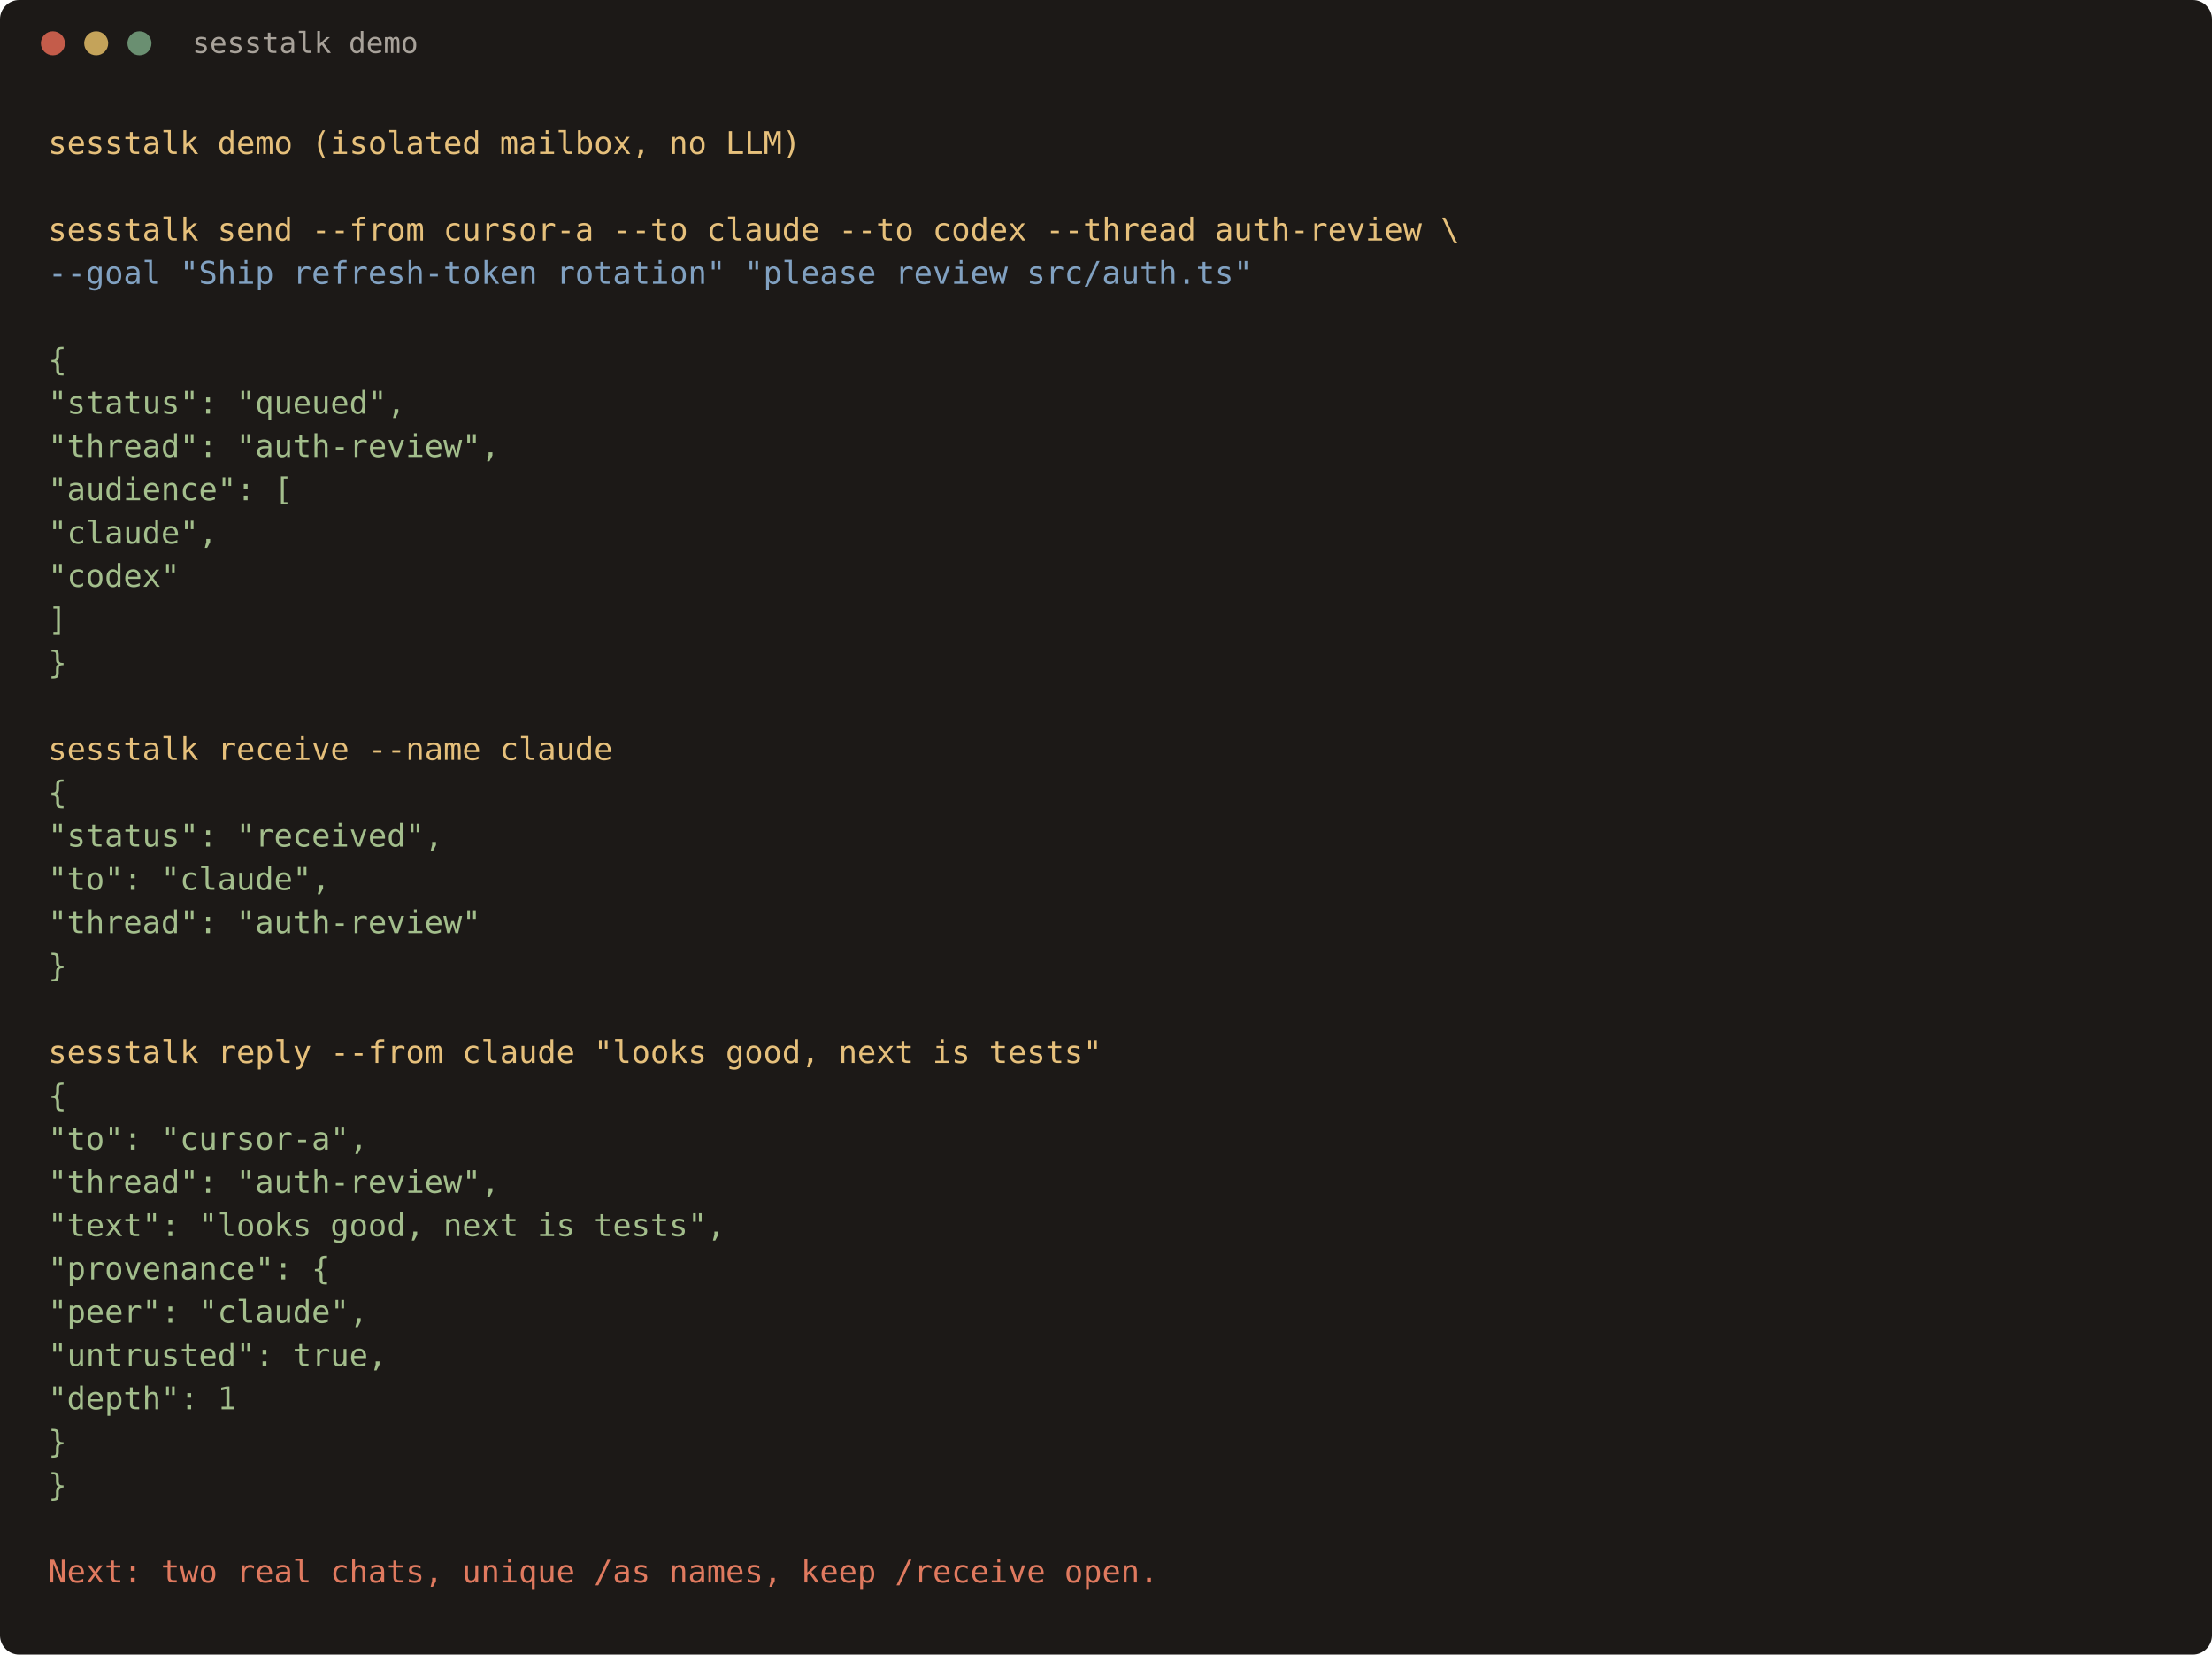
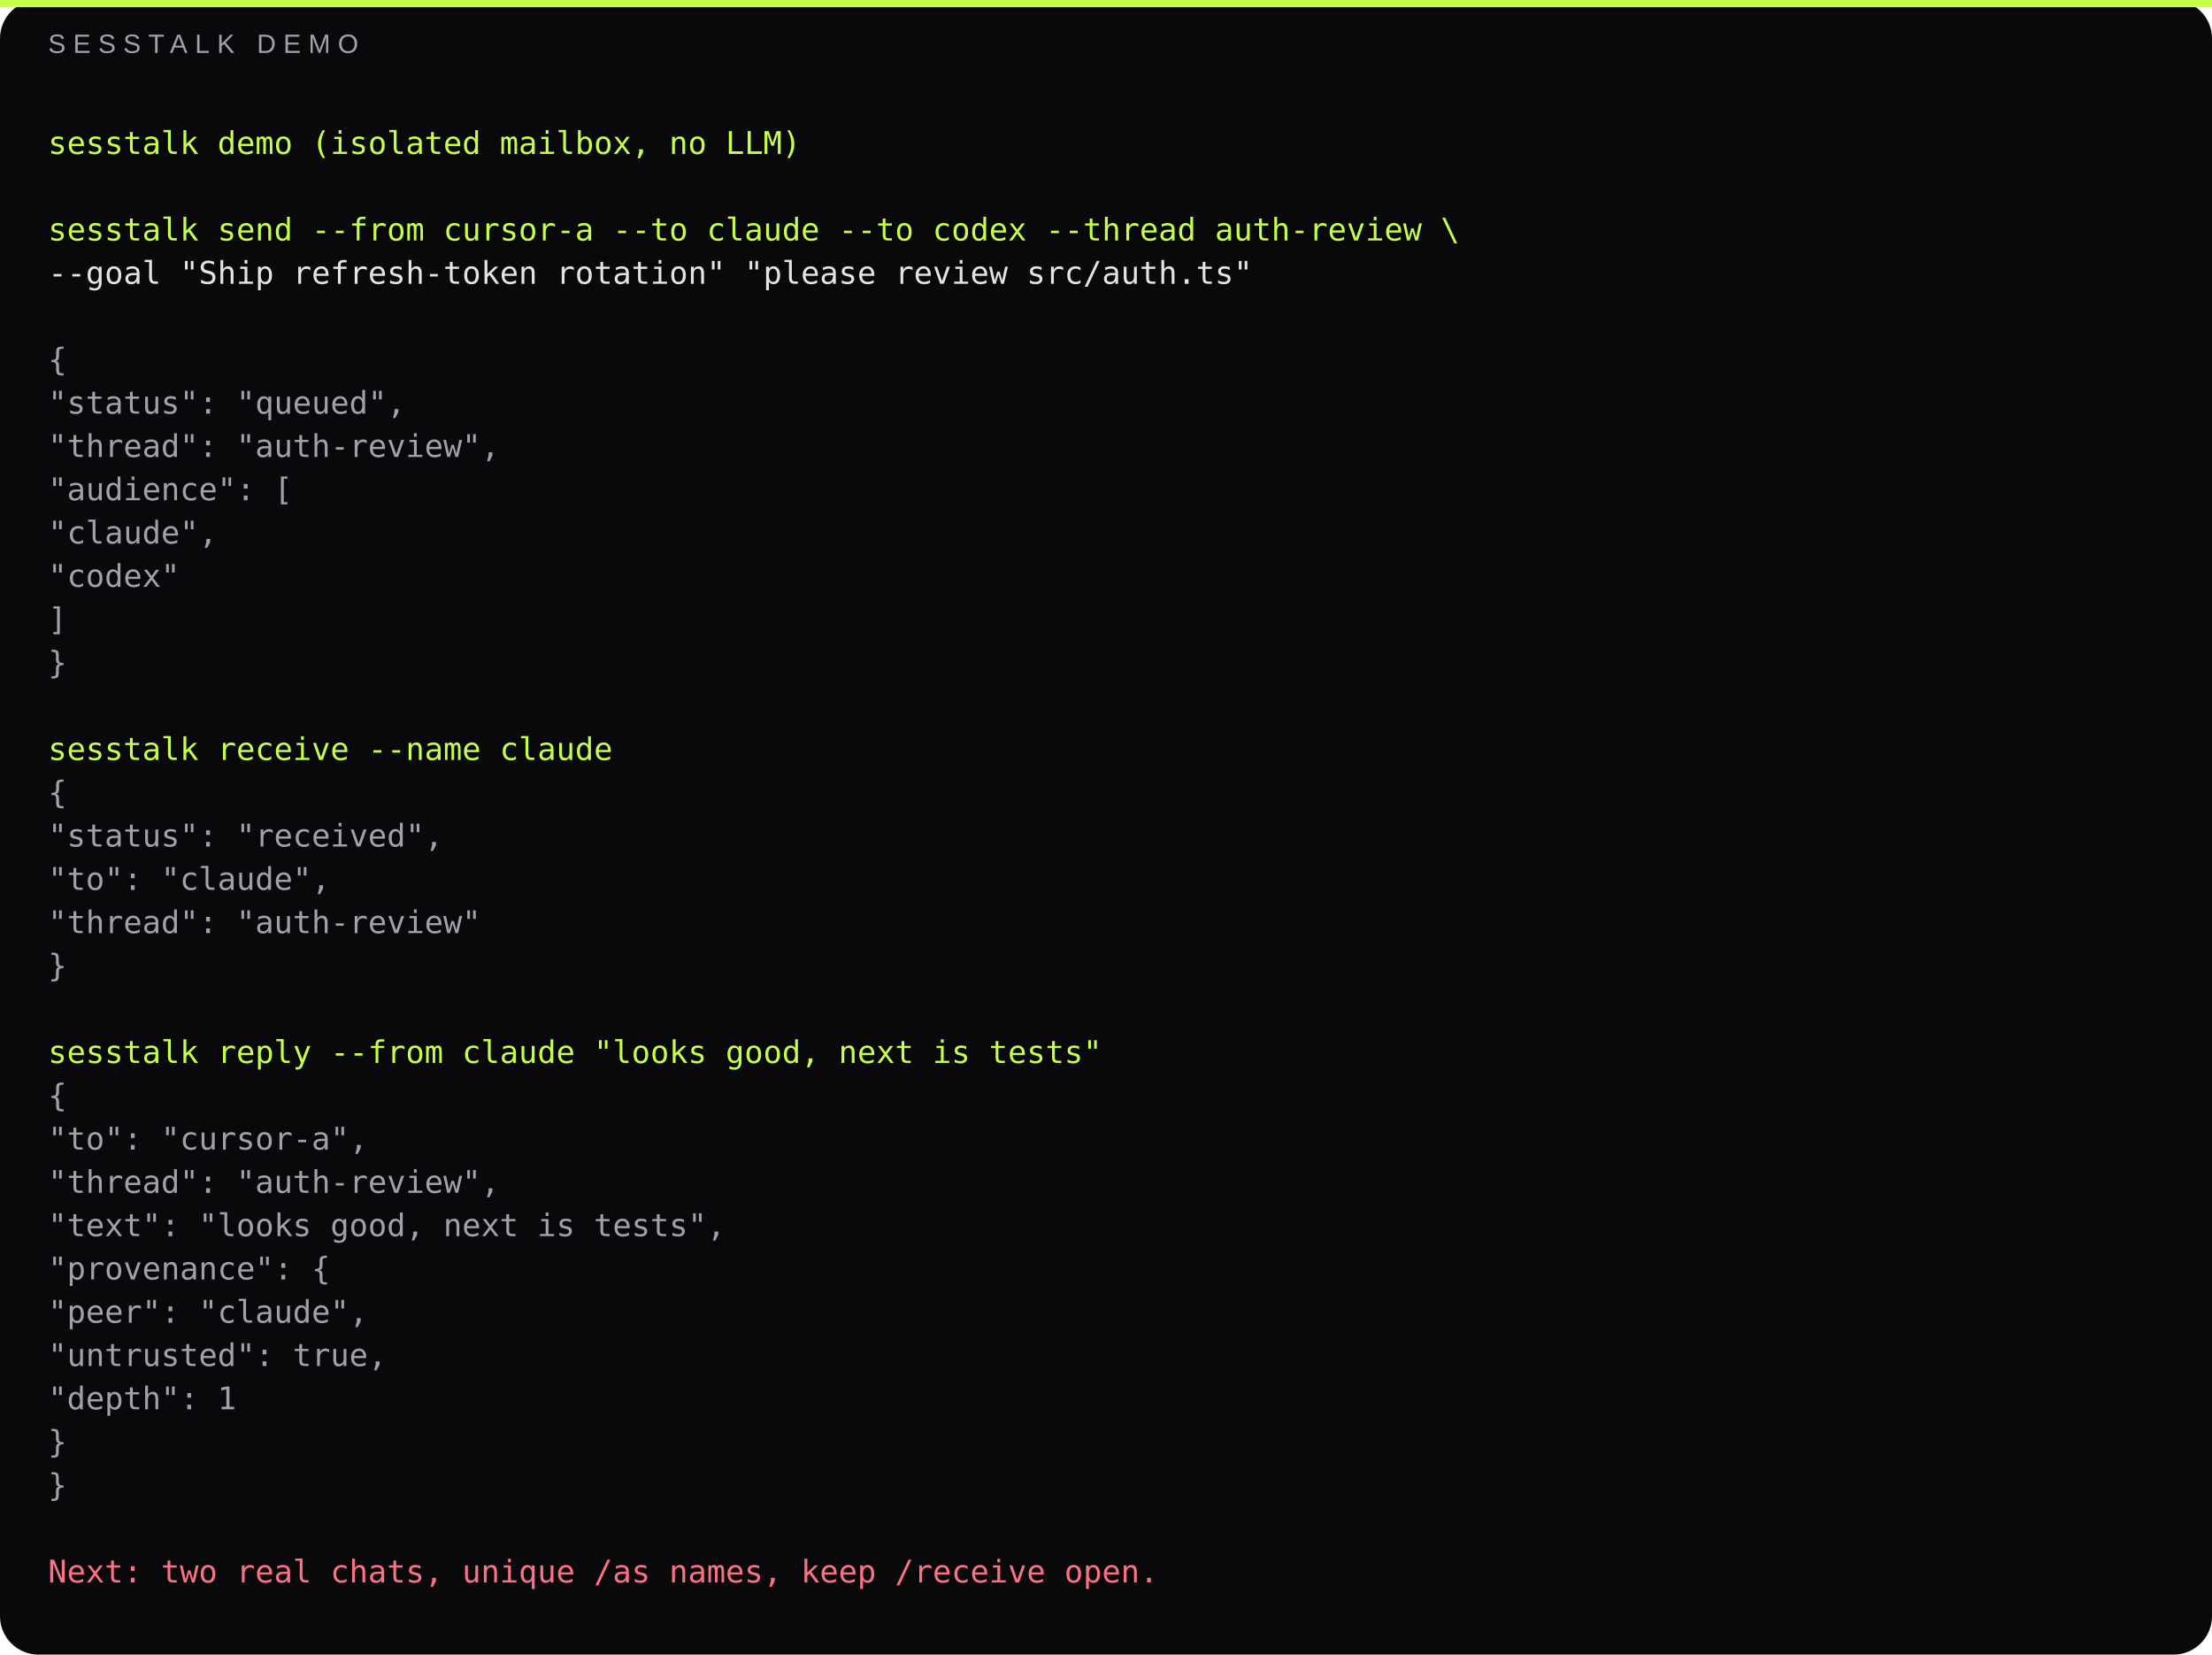
<svg xmlns="http://www.w3.org/2000/svg" width="920" height="688" viewBox="0 0 920 688" role="img" aria-label="sesstalk demo terminal">
-   <rect width="100%" height="100%" rx="8" fill="#1c1917" />
-   <circle cx="22" cy="18" r="5" fill="#c45c4a" />
-   <circle cx="40" cy="18" r="5" fill="#c4a35a" />
-   <circle cx="58" cy="18" r="5" fill="#6a8f71" />
-   <text x="80" y="22" fill="#a8a29a" font-family="ui-monospace, Consolas, monospace" font-size="12">sesstalk demo</text>
-   <text x="20" y="64" fill="#E6C07B" font-family="ui-monospace, SFMono-Regular, Consolas, monospace" font-size="13">sesstalk demo (isolated mailbox, no LLM)</text>
-   <text x="20" y="82" fill="#D8D0C4" font-family="ui-monospace, SFMono-Regular, Consolas, monospace" font-size="13" />
-   <text x="20" y="100" fill="#E6C07B" font-family="ui-monospace, SFMono-Regular, Consolas, monospace" font-size="13">sesstalk send --from cursor-a --to claude --to codex --thread auth-review \</text>
-   <text x="20" y="118" fill="#81A1C1" font-family="ui-monospace, SFMono-Regular, Consolas, monospace" font-size="13">    --goal "Ship refresh-token rotation" "please review src/auth.ts"</text>
-   <text x="20" y="136" fill="#D8D0C4" font-family="ui-monospace, SFMono-Regular, Consolas, monospace" font-size="13" />
-   <text x="20" y="154" fill="#A3BE8C" font-family="ui-monospace, SFMono-Regular, Consolas, monospace" font-size="13">{</text>
-   <text x="20" y="172" fill="#A3BE8C" font-family="ui-monospace, SFMono-Regular, Consolas, monospace" font-size="13">  "status": "queued",</text>
-   <text x="20" y="190" fill="#A3BE8C" font-family="ui-monospace, SFMono-Regular, Consolas, monospace" font-size="13">  "thread": "auth-review",</text>
-   <text x="20" y="208" fill="#A3BE8C" font-family="ui-monospace, SFMono-Regular, Consolas, monospace" font-size="13">  "audience": [</text>
-   <text x="20" y="226" fill="#A3BE8C" font-family="ui-monospace, SFMono-Regular, Consolas, monospace" font-size="13">    "claude",</text>
-   <text x="20" y="244" fill="#A3BE8C" font-family="ui-monospace, SFMono-Regular, Consolas, monospace" font-size="13">    "codex"</text>
-   <text x="20" y="262" fill="#A3BE8C" font-family="ui-monospace, SFMono-Regular, Consolas, monospace" font-size="13">  ]</text>
-   <text x="20" y="280" fill="#A3BE8C" font-family="ui-monospace, SFMono-Regular, Consolas, monospace" font-size="13">}</text>
-   <text x="20" y="298" fill="#D8D0C4" font-family="ui-monospace, SFMono-Regular, Consolas, monospace" font-size="13" />
-   <text x="20" y="316" fill="#E6C07B" font-family="ui-monospace, SFMono-Regular, Consolas, monospace" font-size="13">sesstalk receive --name claude</text>
-   <text x="20" y="334" fill="#A3BE8C" font-family="ui-monospace, SFMono-Regular, Consolas, monospace" font-size="13">{</text>
-   <text x="20" y="352" fill="#A3BE8C" font-family="ui-monospace, SFMono-Regular, Consolas, monospace" font-size="13">  "status": "received",</text>
-   <text x="20" y="370" fill="#A3BE8C" font-family="ui-monospace, SFMono-Regular, Consolas, monospace" font-size="13">  "to": "claude",</text>
-   <text x="20" y="388" fill="#A3BE8C" font-family="ui-monospace, SFMono-Regular, Consolas, monospace" font-size="13">  "thread": "auth-review"</text>
-   <text x="20" y="406" fill="#A3BE8C" font-family="ui-monospace, SFMono-Regular, Consolas, monospace" font-size="13">}</text>
-   <text x="20" y="424" fill="#D8D0C4" font-family="ui-monospace, SFMono-Regular, Consolas, monospace" font-size="13" />
-   <text x="20" y="442" fill="#E6C07B" font-family="ui-monospace, SFMono-Regular, Consolas, monospace" font-size="13">sesstalk reply --from claude "looks good, next is tests"</text>
-   <text x="20" y="460" fill="#A3BE8C" font-family="ui-monospace, SFMono-Regular, Consolas, monospace" font-size="13">{</text>
-   <text x="20" y="478" fill="#A3BE8C" font-family="ui-monospace, SFMono-Regular, Consolas, monospace" font-size="13">  "to": "cursor-a",</text>
-   <text x="20" y="496" fill="#A3BE8C" font-family="ui-monospace, SFMono-Regular, Consolas, monospace" font-size="13">  "thread": "auth-review",</text>
-   <text x="20" y="514" fill="#A3BE8C" font-family="ui-monospace, SFMono-Regular, Consolas, monospace" font-size="13">  "text": "looks good, next is tests",</text>
-   <text x="20" y="532" fill="#A3BE8C" font-family="ui-monospace, SFMono-Regular, Consolas, monospace" font-size="13">  "provenance": {</text>
-   <text x="20" y="550" fill="#A3BE8C" font-family="ui-monospace, SFMono-Regular, Consolas, monospace" font-size="13">    "peer": "claude",</text>
-   <text x="20" y="568" fill="#A3BE8C" font-family="ui-monospace, SFMono-Regular, Consolas, monospace" font-size="13">    "untrusted": true,</text>
-   <text x="20" y="586" fill="#A3BE8C" font-family="ui-monospace, SFMono-Regular, Consolas, monospace" font-size="13">    "depth": 1</text>
-   <text x="20" y="604" fill="#A3BE8C" font-family="ui-monospace, SFMono-Regular, Consolas, monospace" font-size="13">  }</text>
-   <text x="20" y="622" fill="#A3BE8C" font-family="ui-monospace, SFMono-Regular, Consolas, monospace" font-size="13">}</text>
-   <text x="20" y="640" fill="#D8D0C4" font-family="ui-monospace, SFMono-Regular, Consolas, monospace" font-size="13" />
-   <text x="20" y="658" fill="#E07A5F" font-family="ui-monospace, SFMono-Regular, Consolas, monospace" font-size="13">Next: two real chats, unique /as names, keep /receive open.</text>
+   <rect width="100%" height="100%" rx="16" fill="#09090B" />
+   <rect x="0" y="0" width="100%" height="3" fill="#C6FF4A" />
+   <text x="20" y="22" fill="#A1A1AA" font-family="ui-sans-serif, Segoe UI, Helvetica Neue, Arial, sans-serif" font-size="11" letter-spacing="0.28em">SESSTALK DEMO</text>
+   <text x="20" y="64" fill="#C6FF4A" font-family="ui-monospace, Cascadia Mono, SF Mono, Consolas, monospace" font-size="13">sesstalk demo (isolated mailbox, no LLM)</text>
+   <text x="20" y="82" fill="#A1A1AA" font-family="ui-monospace, Cascadia Mono, SF Mono, Consolas, monospace" font-size="13" />
+   <text x="20" y="100" fill="#C6FF4A" font-family="ui-monospace, Cascadia Mono, SF Mono, Consolas, monospace" font-size="13">sesstalk send --from cursor-a --to claude --to codex --thread auth-review \</text>
+   <text x="20" y="118" fill="#E4E4E7" font-family="ui-monospace, Cascadia Mono, SF Mono, Consolas, monospace" font-size="13">    --goal "Ship refresh-token rotation" "please review src/auth.ts"</text>
+   <text x="20" y="136" fill="#A1A1AA" font-family="ui-monospace, Cascadia Mono, SF Mono, Consolas, monospace" font-size="13" />
+   <text x="20" y="154" fill="#A1A1AA" font-family="ui-monospace, Cascadia Mono, SF Mono, Consolas, monospace" font-size="13">{</text>
+   <text x="20" y="172" fill="#A1A1AA" font-family="ui-monospace, Cascadia Mono, SF Mono, Consolas, monospace" font-size="13">  "status": "queued",</text>
+   <text x="20" y="190" fill="#A1A1AA" font-family="ui-monospace, Cascadia Mono, SF Mono, Consolas, monospace" font-size="13">  "thread": "auth-review",</text>
+   <text x="20" y="208" fill="#A1A1AA" font-family="ui-monospace, Cascadia Mono, SF Mono, Consolas, monospace" font-size="13">  "audience": [</text>
+   <text x="20" y="226" fill="#A1A1AA" font-family="ui-monospace, Cascadia Mono, SF Mono, Consolas, monospace" font-size="13">    "claude",</text>
+   <text x="20" y="244" fill="#A1A1AA" font-family="ui-monospace, Cascadia Mono, SF Mono, Consolas, monospace" font-size="13">    "codex"</text>
+   <text x="20" y="262" fill="#A1A1AA" font-family="ui-monospace, Cascadia Mono, SF Mono, Consolas, monospace" font-size="13">  ]</text>
+   <text x="20" y="280" fill="#A1A1AA" font-family="ui-monospace, Cascadia Mono, SF Mono, Consolas, monospace" font-size="13">}</text>
+   <text x="20" y="298" fill="#A1A1AA" font-family="ui-monospace, Cascadia Mono, SF Mono, Consolas, monospace" font-size="13" />
+   <text x="20" y="316" fill="#C6FF4A" font-family="ui-monospace, Cascadia Mono, SF Mono, Consolas, monospace" font-size="13">sesstalk receive --name claude</text>
+   <text x="20" y="334" fill="#A1A1AA" font-family="ui-monospace, Cascadia Mono, SF Mono, Consolas, monospace" font-size="13">{</text>
+   <text x="20" y="352" fill="#A1A1AA" font-family="ui-monospace, Cascadia Mono, SF Mono, Consolas, monospace" font-size="13">  "status": "received",</text>
+   <text x="20" y="370" fill="#A1A1AA" font-family="ui-monospace, Cascadia Mono, SF Mono, Consolas, monospace" font-size="13">  "to": "claude",</text>
+   <text x="20" y="388" fill="#A1A1AA" font-family="ui-monospace, Cascadia Mono, SF Mono, Consolas, monospace" font-size="13">  "thread": "auth-review"</text>
+   <text x="20" y="406" fill="#A1A1AA" font-family="ui-monospace, Cascadia Mono, SF Mono, Consolas, monospace" font-size="13">}</text>
+   <text x="20" y="424" fill="#A1A1AA" font-family="ui-monospace, Cascadia Mono, SF Mono, Consolas, monospace" font-size="13" />
+   <text x="20" y="442" fill="#C6FF4A" font-family="ui-monospace, Cascadia Mono, SF Mono, Consolas, monospace" font-size="13">sesstalk reply --from claude "looks good, next is tests"</text>
+   <text x="20" y="460" fill="#A1A1AA" font-family="ui-monospace, Cascadia Mono, SF Mono, Consolas, monospace" font-size="13">{</text>
+   <text x="20" y="478" fill="#A1A1AA" font-family="ui-monospace, Cascadia Mono, SF Mono, Consolas, monospace" font-size="13">  "to": "cursor-a",</text>
+   <text x="20" y="496" fill="#A1A1AA" font-family="ui-monospace, Cascadia Mono, SF Mono, Consolas, monospace" font-size="13">  "thread": "auth-review",</text>
+   <text x="20" y="514" fill="#A1A1AA" font-family="ui-monospace, Cascadia Mono, SF Mono, Consolas, monospace" font-size="13">  "text": "looks good, next is tests",</text>
+   <text x="20" y="532" fill="#A1A1AA" font-family="ui-monospace, Cascadia Mono, SF Mono, Consolas, monospace" font-size="13">  "provenance": {</text>
+   <text x="20" y="550" fill="#A1A1AA" font-family="ui-monospace, Cascadia Mono, SF Mono, Consolas, monospace" font-size="13">    "peer": "claude",</text>
+   <text x="20" y="568" fill="#A1A1AA" font-family="ui-monospace, Cascadia Mono, SF Mono, Consolas, monospace" font-size="13">    "untrusted": true,</text>
+   <text x="20" y="586" fill="#A1A1AA" font-family="ui-monospace, Cascadia Mono, SF Mono, Consolas, monospace" font-size="13">    "depth": 1</text>
+   <text x="20" y="604" fill="#A1A1AA" font-family="ui-monospace, Cascadia Mono, SF Mono, Consolas, monospace" font-size="13">  }</text>
+   <text x="20" y="622" fill="#A1A1AA" font-family="ui-monospace, Cascadia Mono, SF Mono, Consolas, monospace" font-size="13">}</text>
+   <text x="20" y="640" fill="#A1A1AA" font-family="ui-monospace, Cascadia Mono, SF Mono, Consolas, monospace" font-size="13" />
+   <text x="20" y="658" fill="#FB7185" font-family="ui-monospace, Cascadia Mono, SF Mono, Consolas, monospace" font-size="13">Next: two real chats, unique /as names, keep /receive open.</text>
</svg>
